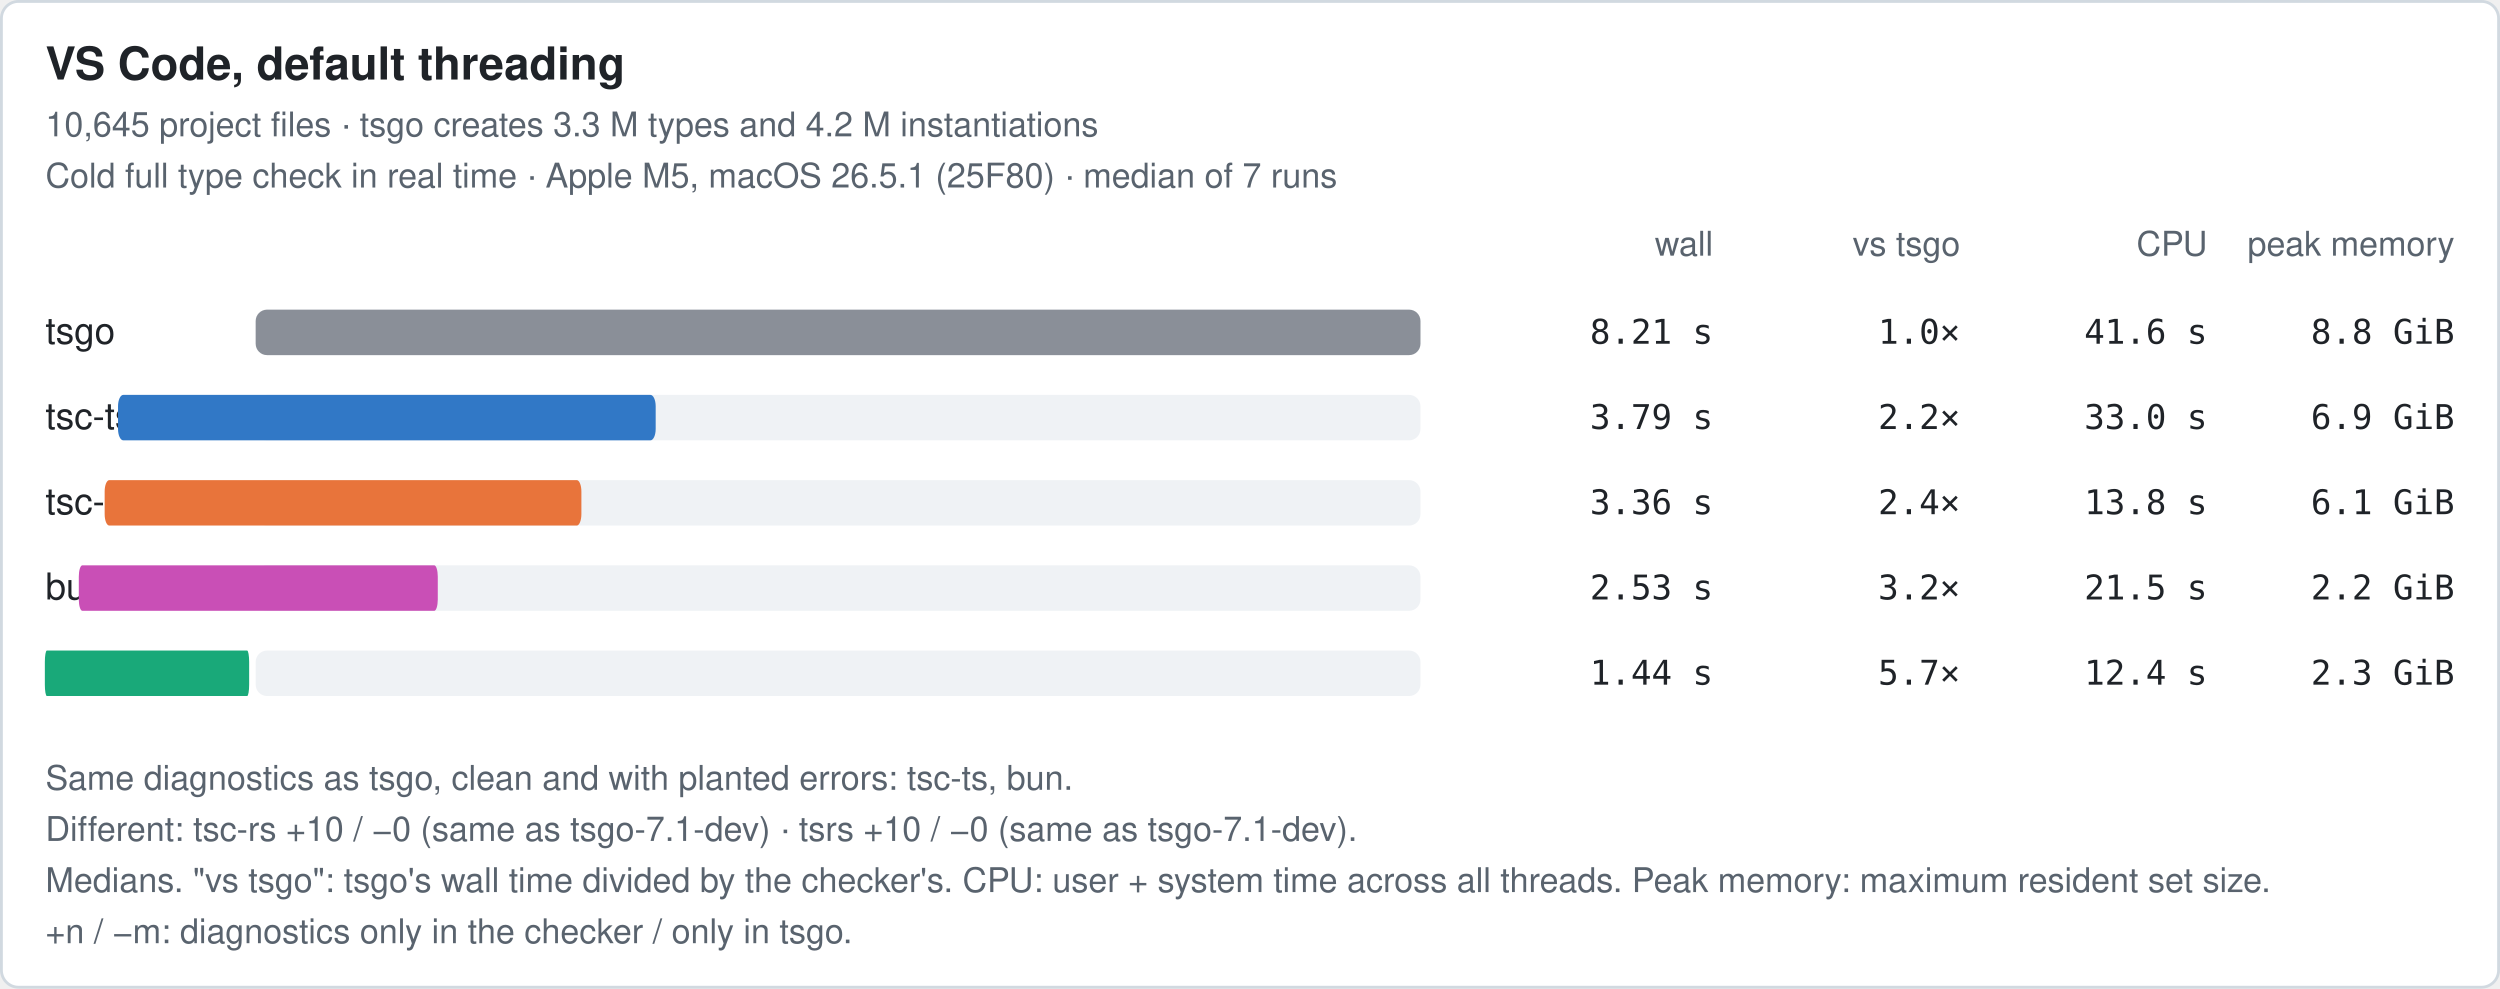
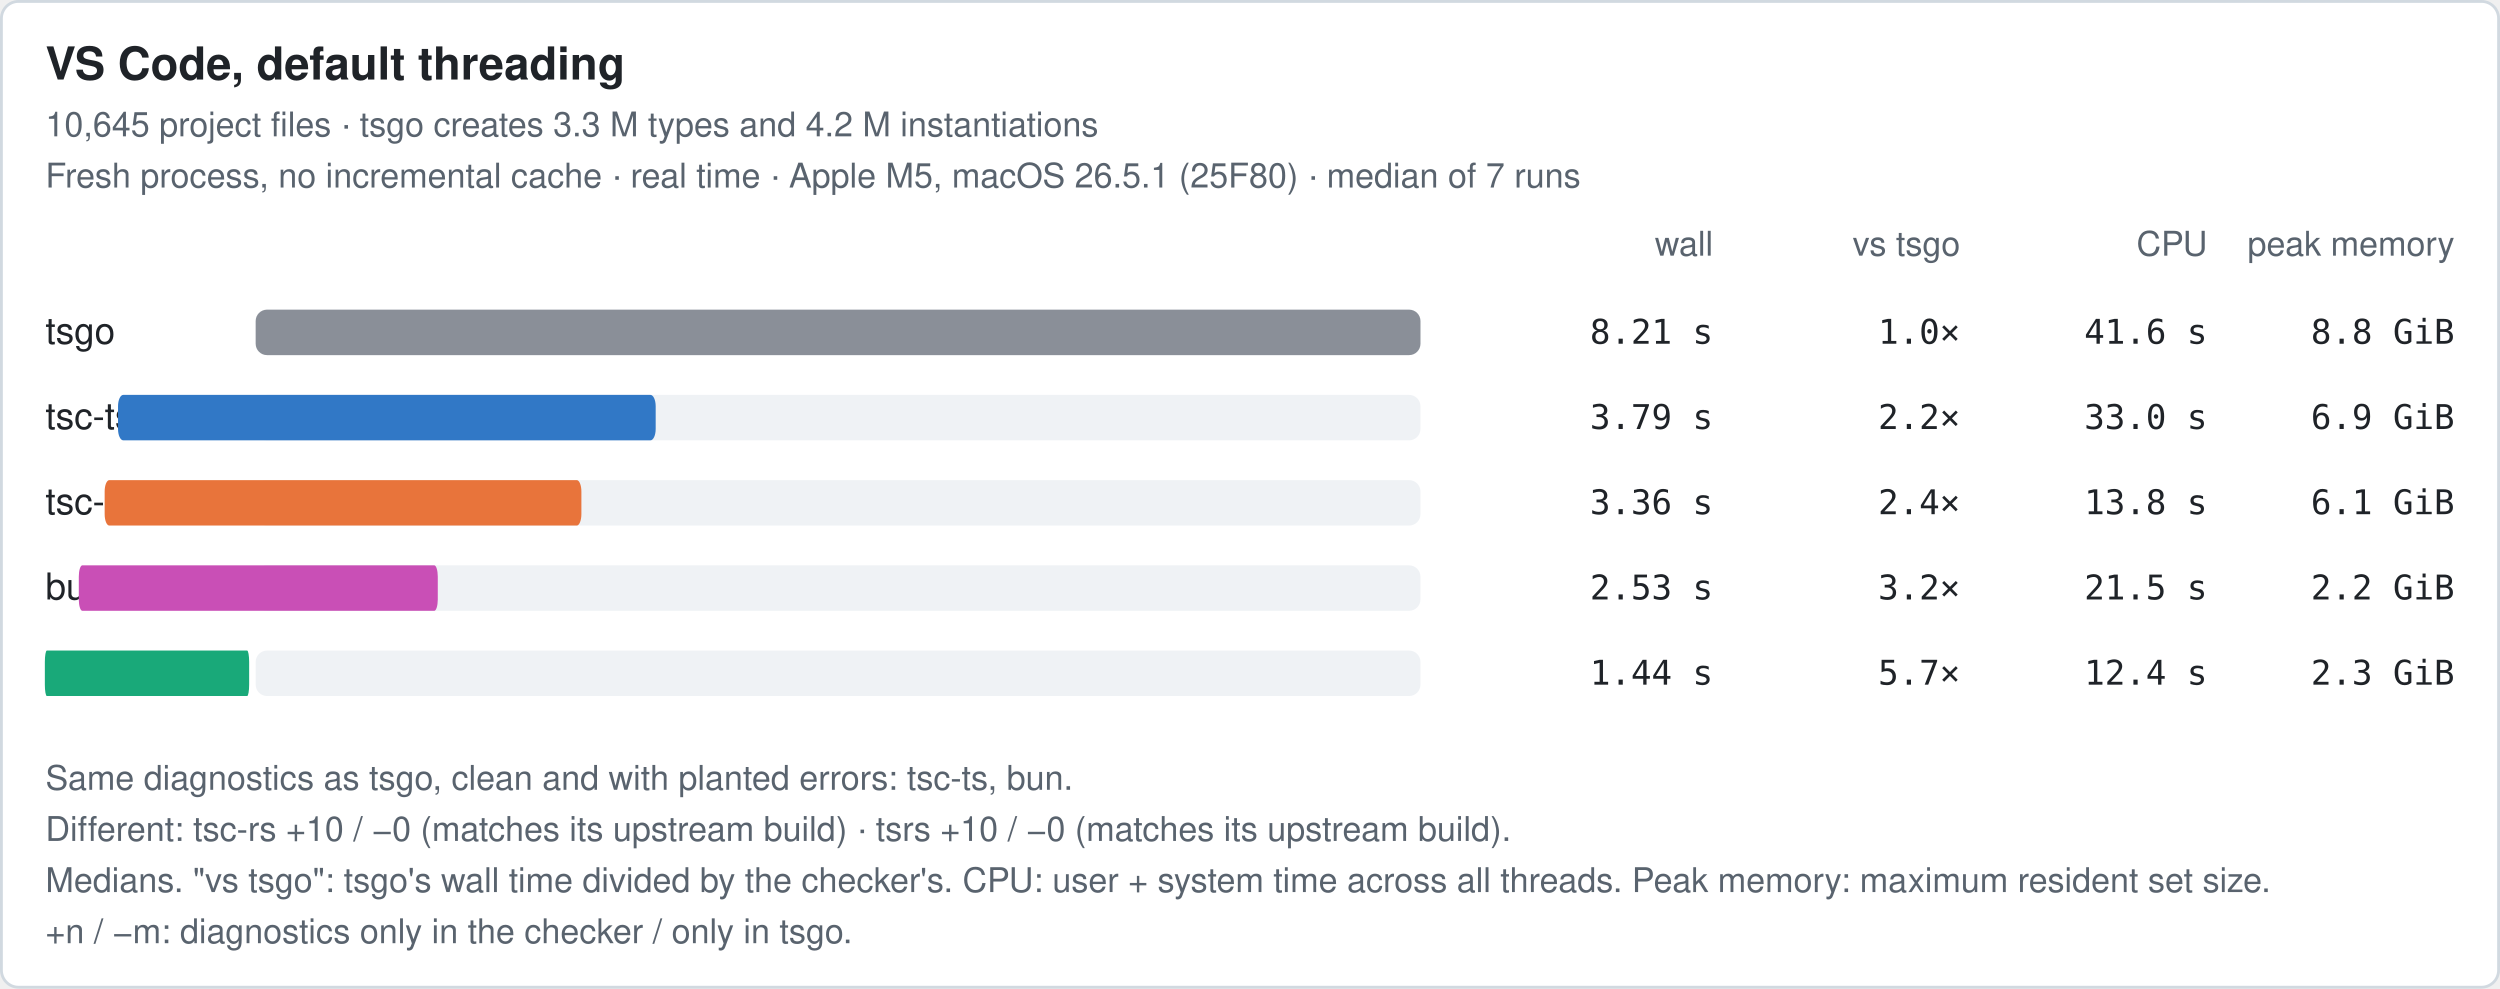
<svg xmlns="http://www.w3.org/2000/svg" viewBox="0 0 880 348" width="880" height="348" role="img" aria-labelledby="t d">
  <style>
text{font-family:-apple-system,BlinkMacSystemFont,'Segoe UI',Helvetica,Arial,sans-serif;font-size:13px;fill:#1f2328}
.bg{fill:#ffffff;stroke:#d1d9e0}.track{fill:#eff2f5}
.title{font-size:16px;font-weight:600}.sub,.foot{font-size:12px;fill:#59636e}
.value{font-family:ui-monospace,SFMono-Regular,Menlo,Consolas,monospace;font-size:12px}
.bar{transform-box:fill-box;transform-origin:left center}.bar,.value{animation-duration:10.71s;animation-timing-function:linear;animation-iteration-count:infinite}
@keyframes b0{0%{transform:scaleX(0)}76.66%,100%{transform:scaleX(1)}}
@keyframes v0{0%,76.65%{opacity:0}76.66%,100%{opacity:1}}
.l0 .bar{animation-name:b0}.l0 .value{animation-name:v0}
@keyframes b1{0%{transform:scaleX(0)}35.39%,100%{transform:scaleX(0.4616)}}
@keyframes v1{0%,35.38%{opacity:0}35.39%,100%{opacity:1}}
.l1 .bar{animation-name:b1}.l1 .value{animation-name:v1}
@keyframes b2{0%{transform:scaleX(0)}31.37%,100%{transform:scaleX(0.4093)}}
@keyframes v2{0%,31.36%{opacity:0}31.37%,100%{opacity:1}}
.l2 .bar{animation-name:b2}.l2 .value{animation-name:v2}
@keyframes b3{0%{transform:scaleX(0)}23.62%,100%{transform:scaleX(0.3082)}}
@keyframes v3{0%,23.61%{opacity:0}23.62%,100%{opacity:1}}
.l3 .bar{animation-name:b3}.l3 .value{animation-name:v3}
@keyframes b4{0%{transform:scaleX(0)}13.45%,100%{transform:scaleX(0.1754)}}
@keyframes v4{0%,13.44%{opacity:0}13.45%,100%{opacity:1}}
.l4 .bar{animation-name:b4}.l4 .value{animation-name:v4}
@media (prefers-color-scheme:dark){.bg{fill:#0d1117;stroke:#3d444d}.track{fill:#21262d}text{fill:#e6edf3}.sub,.foot{fill:#9198a1}}
@media (prefers-reduced-motion:reduce){.bar,.value{animation:none}}
</style>
  <rect class="bg" x="0.5" y="0.5" width="879" height="347" rx="6" />
  <text class="title" x="16" y="28">VS Code, default threading</text>
  <text class="sub" x="16" y="48">10,645 project files · tsgo creates 3.3 M types and 4.2 M instantiations</text>
-   <text class="sub" x="16" y="66">Cold full type check in real time · Apple M5, macOS 26.5.1 (25F80) · median of 7 runs</text>
+   <text class="sub" x="16" y="66">Fresh process, no incremental cache · real time · Apple M5, macOS 26.5.1 (25F80) · median of 7 runs</text>
  <text class="sub" x="603" y="90" text-anchor="end">wall</text>
  <text class="sub" x="690" y="90" text-anchor="end">vs tsgo</text>
  <text class="sub" x="777" y="90" text-anchor="end">CPU</text>
  <text class="sub" x="864" y="90" text-anchor="end">peak memory</text>
  <g class="l0">
    <text class="name" x="16" y="121">tsgo</text>
    <rect class="track" x="90" y="109" width="410" height="16" rx="4" />
    <rect class="bar" x="90" y="109" width="410" height="16" rx="4" fill="#8a8f98" style="transform:scaleX(1)" />
    <text class="value" x="603" y="121" text-anchor="end">8.21 s</text>
    <text class="value" x="690" y="121" text-anchor="end">1.0×</text>
    <text class="value" x="777" y="121" text-anchor="end">41.6 s</text>
    <text class="value" x="864" y="121" text-anchor="end">8.8 GiB</text>
  </g>
  <g class="l1">
    <text class="name" x="16" y="151">tsc-ts</text>
    <rect class="track" x="90" y="139" width="410" height="16" rx="4" />
    <rect class="bar" x="90" y="139" width="410" height="16" rx="4" fill="#3178c6" style="transform:scaleX(0.4616)" />
    <text class="value" x="603" y="151" text-anchor="end">3.79 s</text>
    <text class="value" x="690" y="151" text-anchor="end">2.2×</text>
    <text class="value" x="777" y="151" text-anchor="end">33.0 s</text>
    <text class="value" x="864" y="151" text-anchor="end">6.9 GiB</text>
  </g>
  <g class="l2">
    <text class="name" x="16" y="181">tsc-rs</text>
    <rect class="track" x="90" y="169" width="410" height="16" rx="4" />
    <rect class="bar" x="90" y="169" width="410" height="16" rx="4" fill="#e8743b" style="transform:scaleX(0.4093)" />
    <text class="value" x="603" y="181" text-anchor="end">3.36 s</text>
    <text class="value" x="690" y="181" text-anchor="end">2.4×</text>
    <text class="value" x="777" y="181" text-anchor="end">13.8 s</text>
    <text class="value" x="864" y="181" text-anchor="end">6.1 GiB</text>
  </g>
  <g class="l3">
    <text class="name" x="16" y="211">bun</text>
    <rect class="track" x="90" y="199" width="410" height="16" rx="4" />
    <rect class="bar" x="90" y="199" width="410" height="16" rx="4" fill="#c94fb6" style="transform:scaleX(0.3082)" />
    <text class="value" x="603" y="211" text-anchor="end">2.53 s</text>
    <text class="value" x="690" y="211" text-anchor="end">3.2×</text>
    <text class="value" x="777" y="211" text-anchor="end">21.5 s</text>
    <text class="value" x="864" y="211" text-anchor="end">2.2 GiB</text>
  </g>
  <g class="l4">
    <text class="name" x="16" y="241">tsrs</text>
    <rect class="track" x="90" y="229" width="410" height="16" rx="4" />
    <rect class="bar" x="90" y="229" width="410" height="16" rx="4" fill="#19a979" style="transform:scaleX(0.1754)" />
    <text class="value" x="603" y="241" text-anchor="end">1.44 s</text>
    <text class="value" x="690" y="241" text-anchor="end">5.7×</text>
    <text class="value" x="777" y="241" text-anchor="end">12.4 s</text>
    <text class="value" x="864" y="241" text-anchor="end">2.3 GiB</text>
  </g>
  <text class="foot" x="16" y="278">Same diagnostics as tsgo, clean and with planted errors: tsc-ts, bun.</text>
-   <text class="foot" x="16" y="296">Different: tsc-rs +10 / −0 (same as tsgo-7.1-dev) · tsrs +10 / −0 (same as tsgo-7.1-dev).</text>
+   <text class="foot" x="16" y="296">Different: tsc-rs +10 / −0 (matches its upstream build) · tsrs +10 / −0 (matches its upstream build).</text>
  <text class="foot" x="16" y="314">Medians. "vs tsgo": tsgo's wall time divided by the checker's. CPU: user + system time across all threads. Peak memory: maximum resident set size.</text>
  <text class="foot" x="16" y="332">+n / −m: diagnostics only in the checker / only in tsgo.</text>
</svg>
